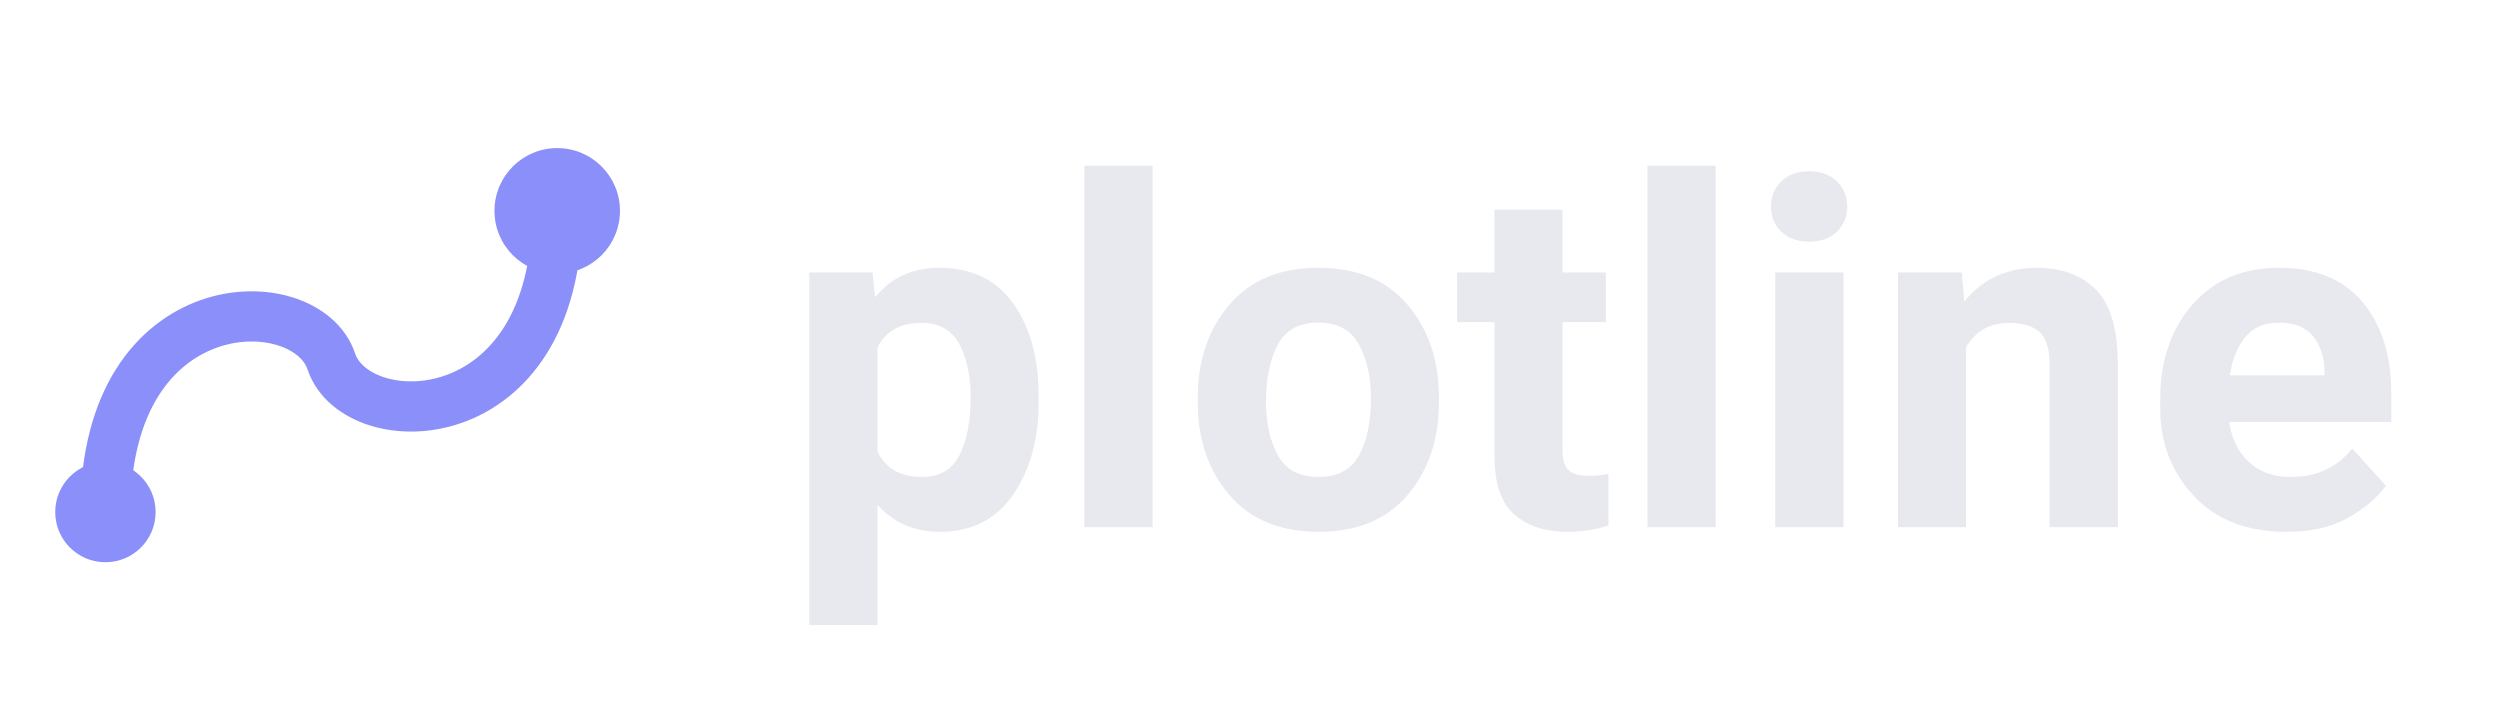
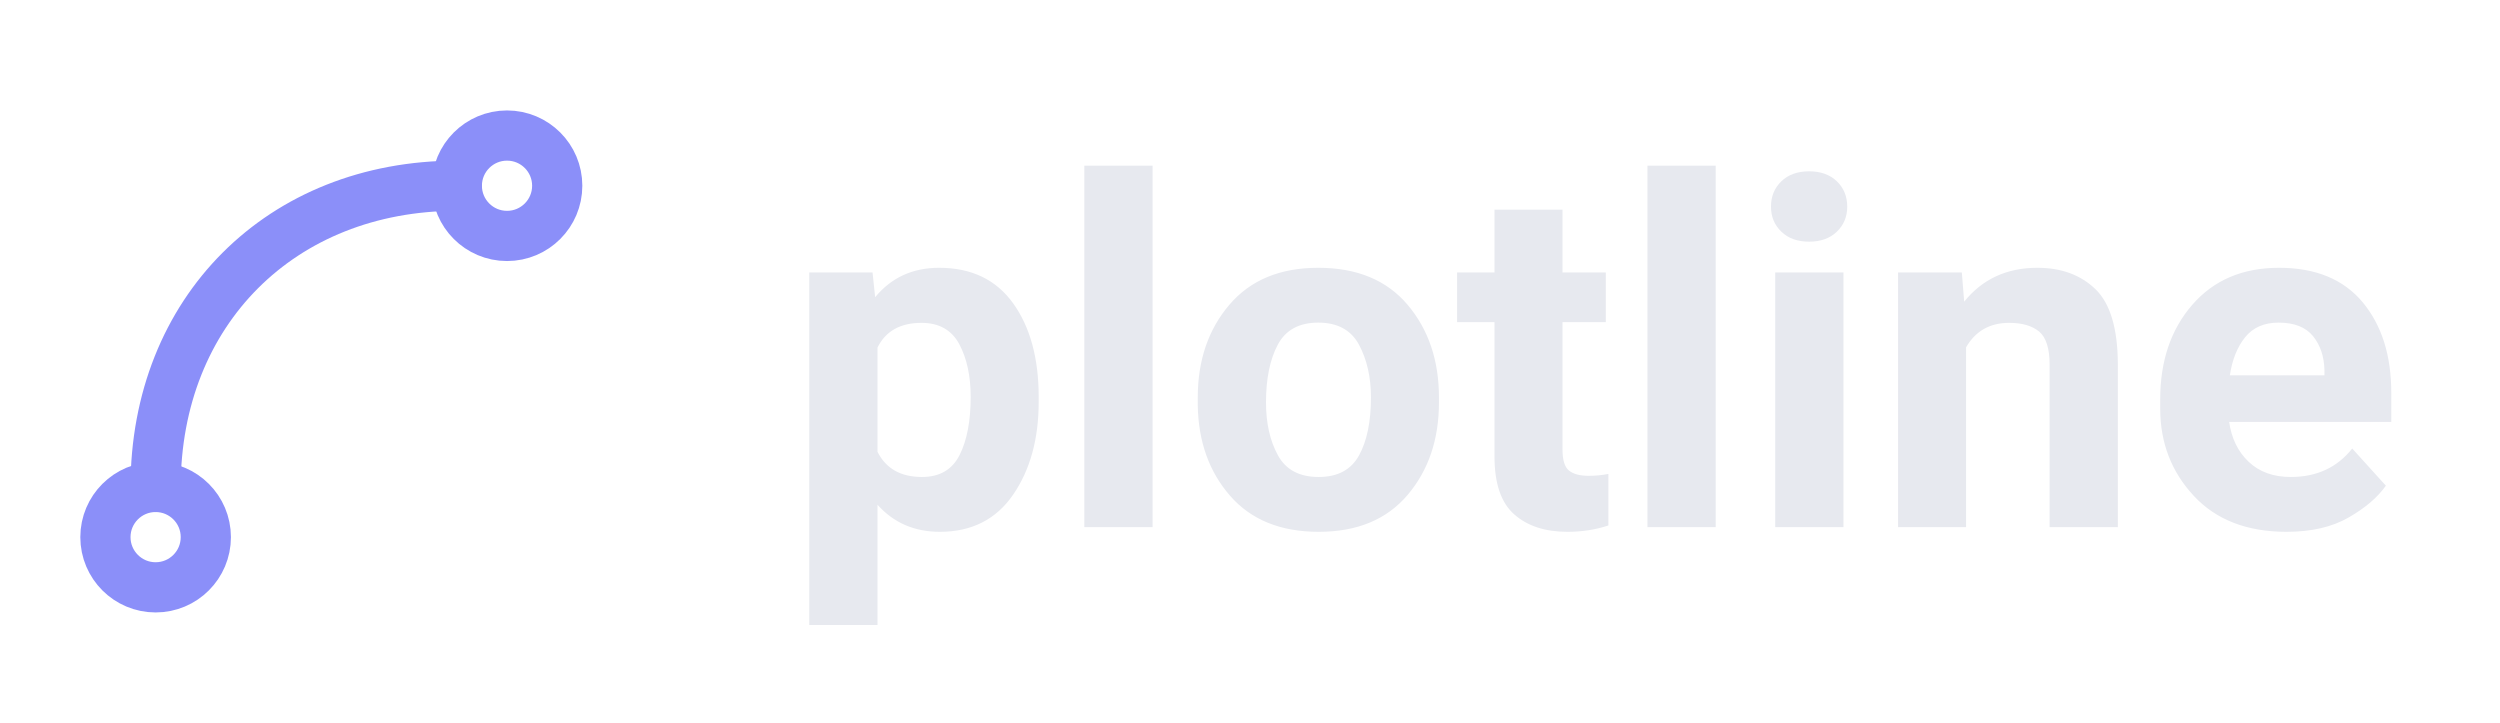
<svg xmlns="http://www.w3.org/2000/svg" viewBox="0 0 332 96" width="332" height="96" role="img" aria-label="plotline">
  <g transform="translate(4 8) scale(3.3333)" fill="none" stroke="#8b8ff9" stroke-width="2" stroke-linecap="round">
-     <path d="M3 18C3 9 11 9 12 12s9 3 9-6" />
-     <circle cx="3" cy="18" r="1" fill="#8b8ff9" />
-     <circle cx="21" cy="6" r="2.5" fill="#8b8ff9" stroke="none" />
+     <path d="M5 17C5 10 10 5 17 5" />
+     <circle cx="5" cy="19" r="2" />
+     <circle cx="19" cy="5" r="2" />
  </g>
  <text x="104" y="70" fill="#e7e9ef" font-family="system-ui, -apple-system, 'Segoe UI', Roboto, 'Helvetica Neue', Arial, sans-serif" font-size="64" font-weight="700" textLength="222" lengthAdjust="spacing">plotline</text>
</svg>
